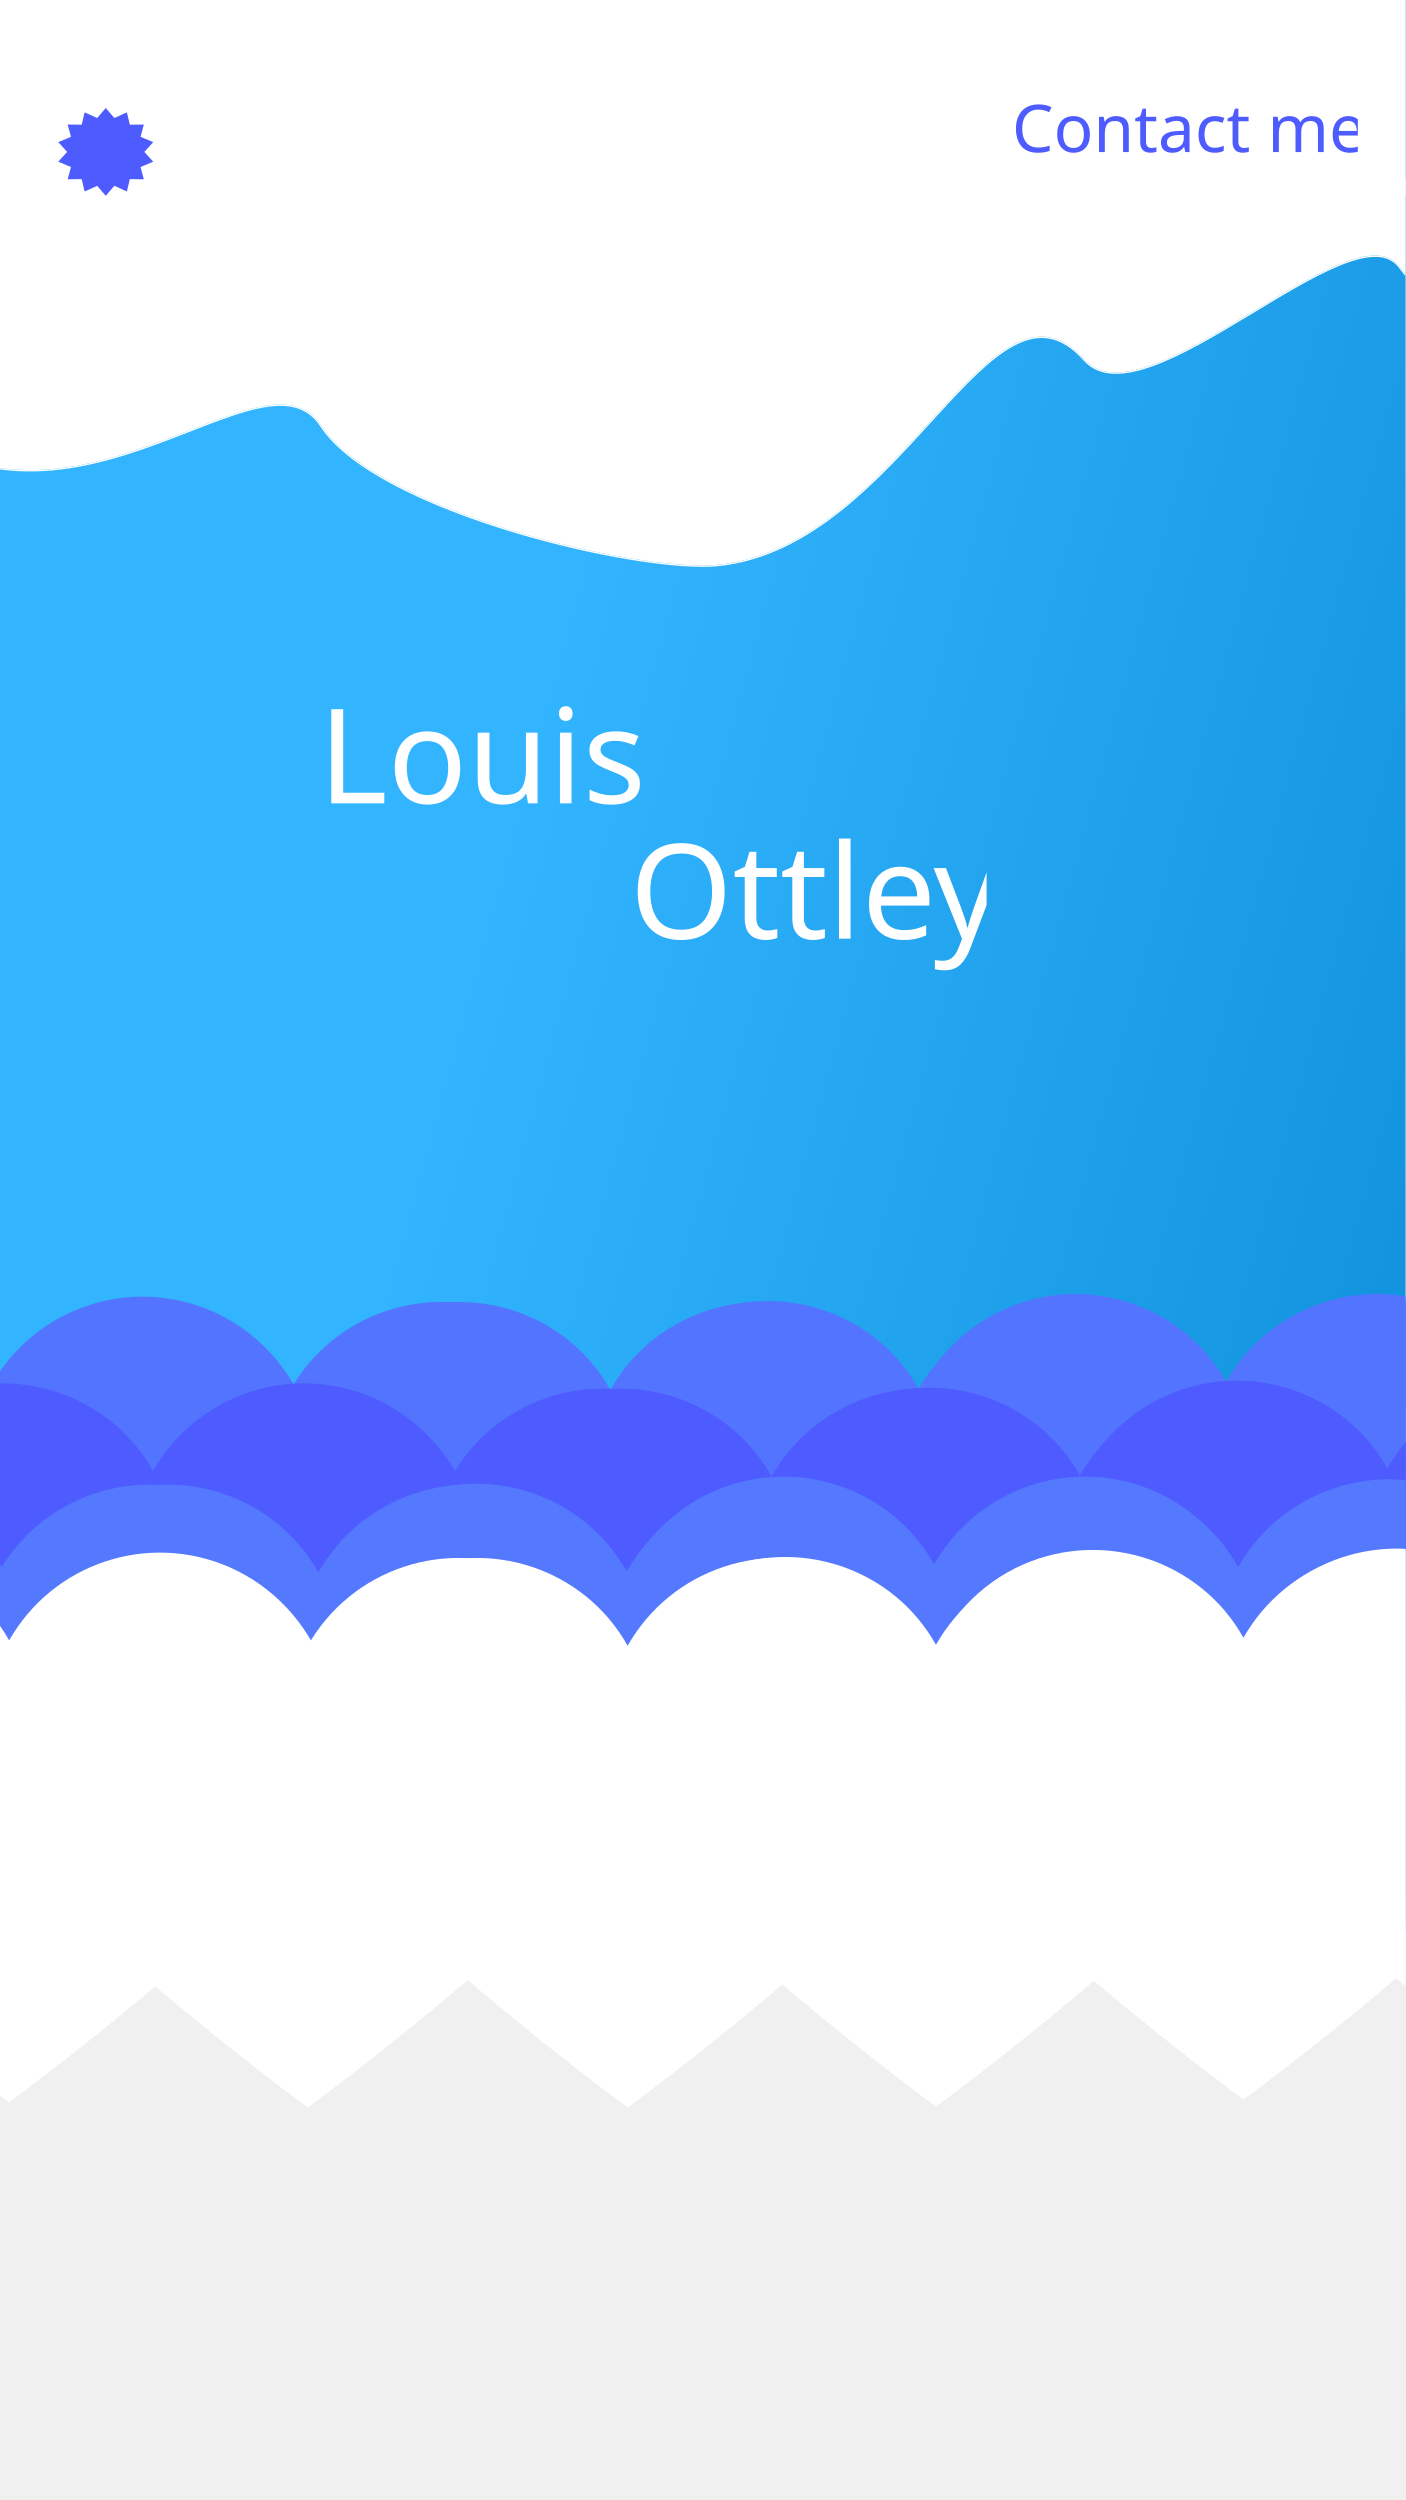
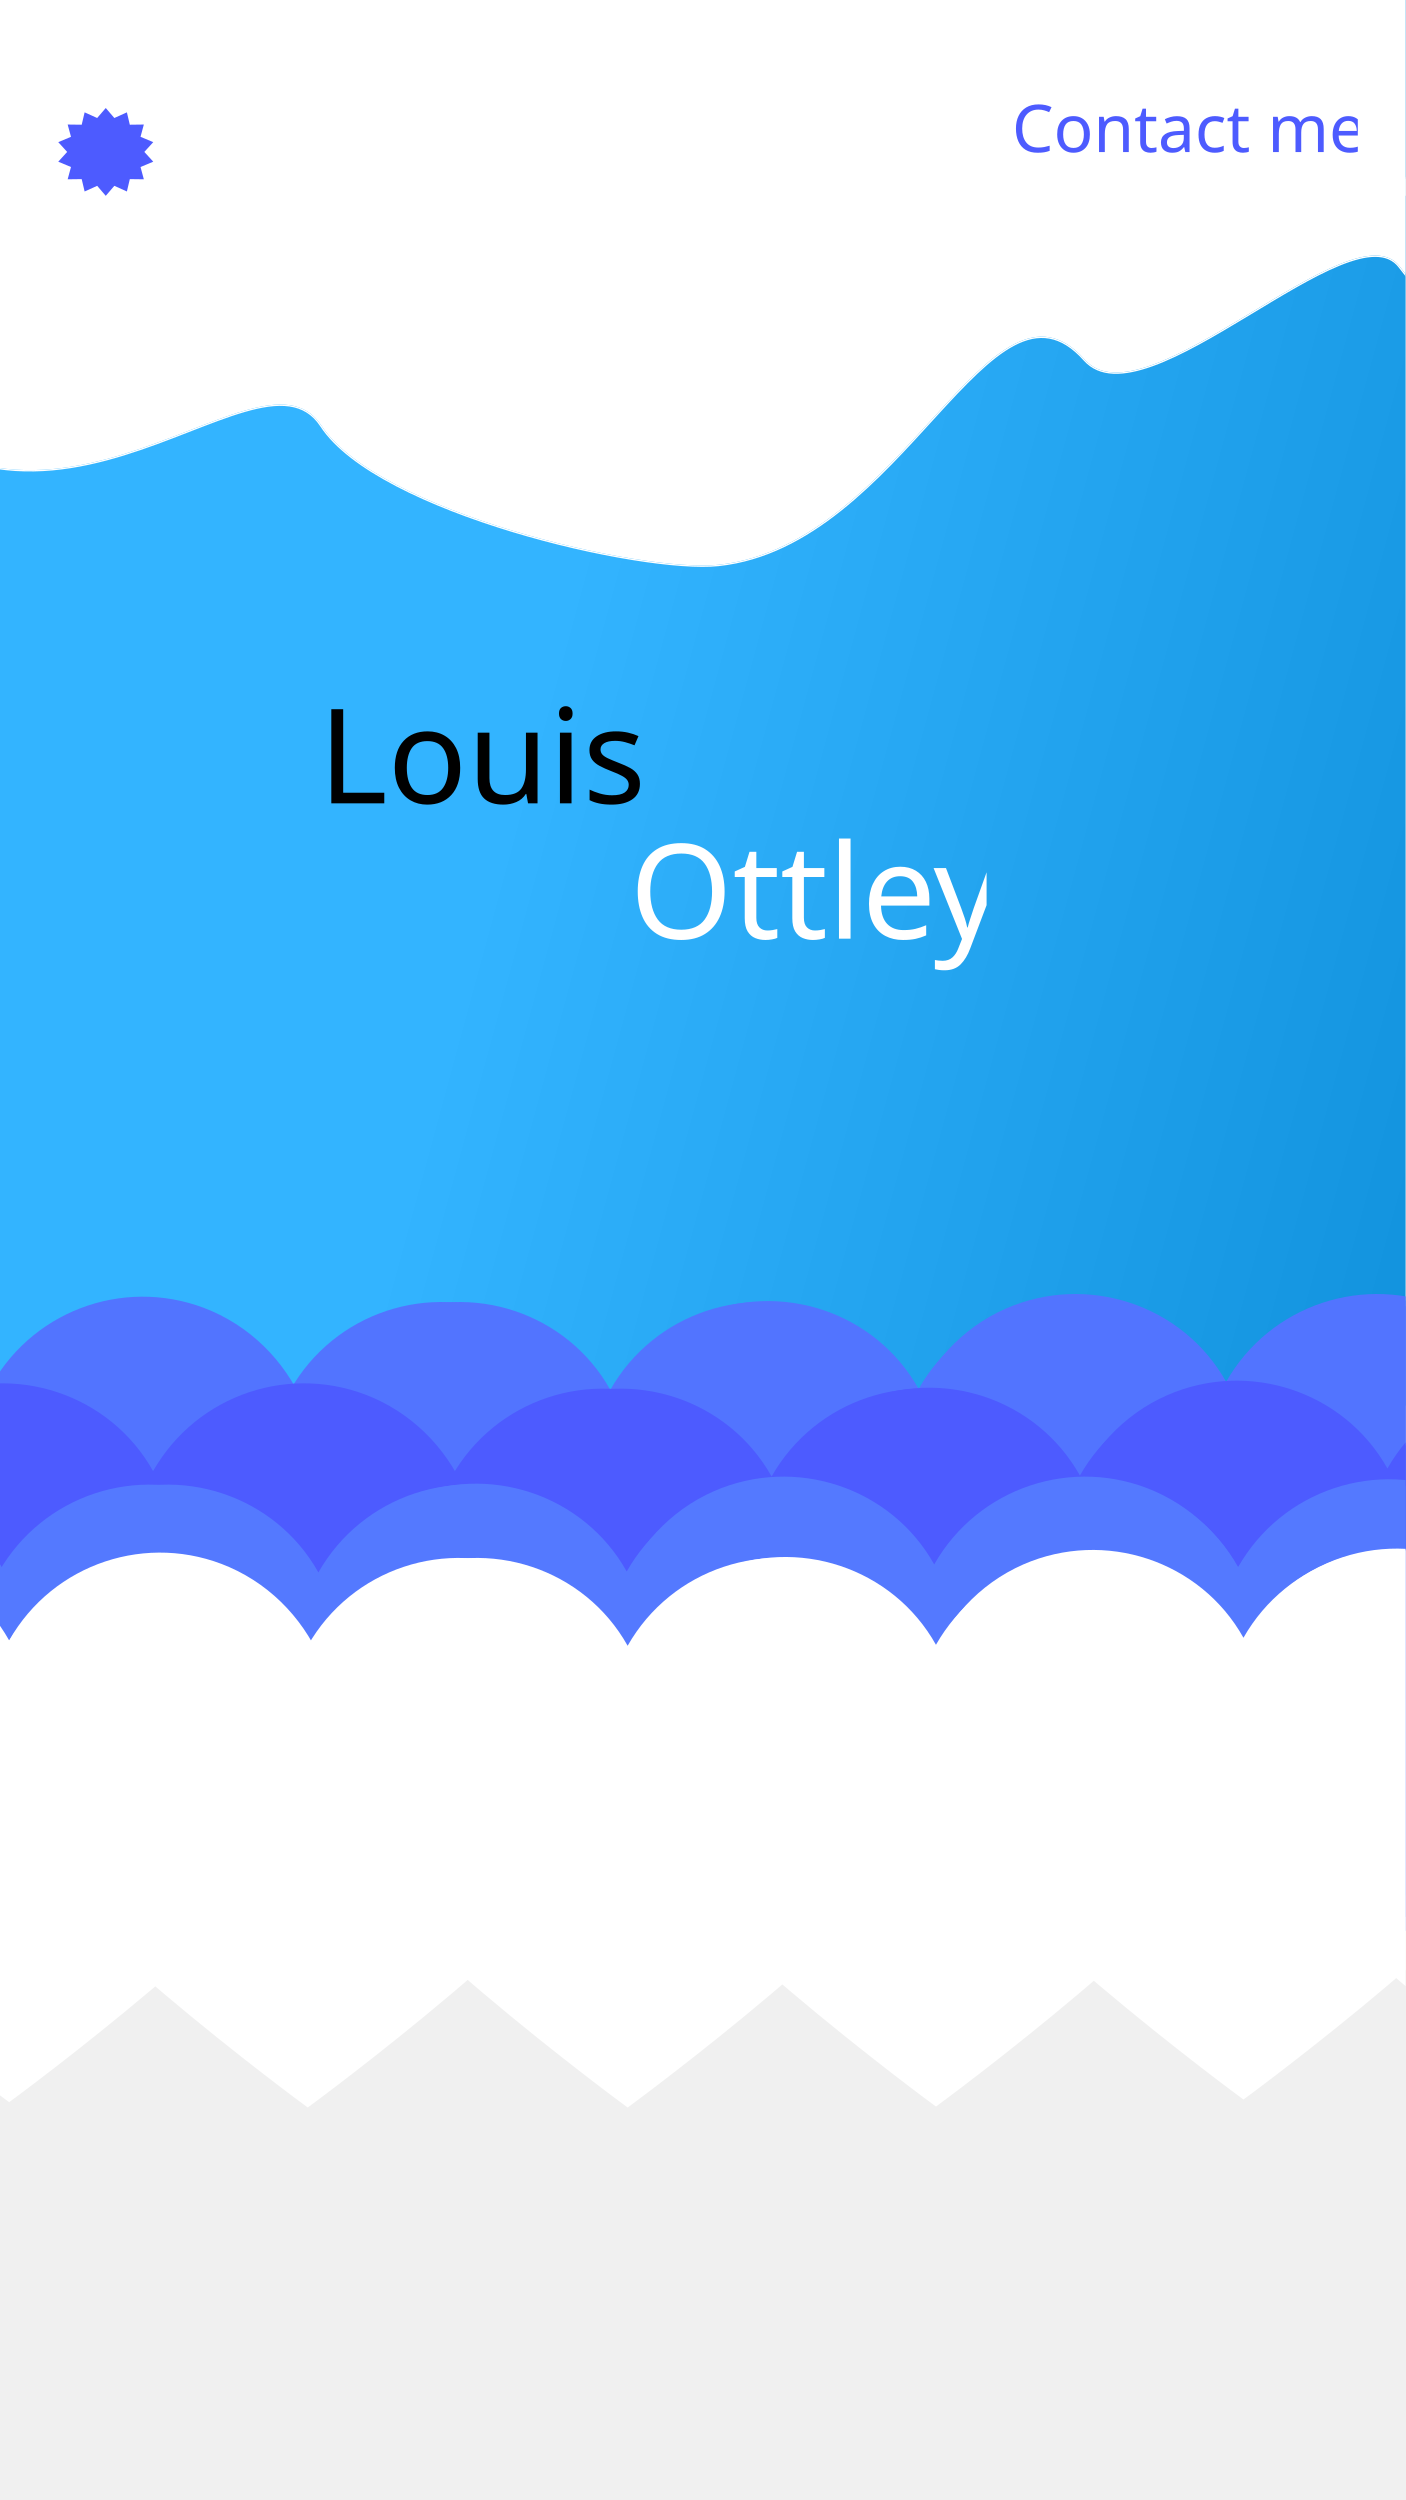
<svg xmlns="http://www.w3.org/2000/svg" style="isolation:isolate" viewBox="0 0 768 1366" width="768pt" height="1366pt">
  <defs>
    <clipPath id="_clipPath_n1DUqri5avAUTOEhZgF6GoHhDYIVfBUy">
      <rect width="768" height="1366" />
    </clipPath>
  </defs>
  <g clip-path="url(#_clipPath_n1DUqri5avAUTOEhZgF6GoHhDYIVfBUy)">
    <clipPath id="_clipPath_XuavwjbEu80a0ZkfBtqwYwNzuWLukdmh">
      <rect x="0" y="0" width="768" height="1366" transform="matrix(1,0,0,1,0,0)" fill="rgb(255,255,255)" />
    </clipPath>
    <g clip-path="url(#_clipPath_XuavwjbEu80a0ZkfBtqwYwNzuWLukdmh)">
      <g>
        <line x1="0" y1="511.307" x2="0" y2="508.78" />
        <line x1="0" y1="504.324" x2="0" y2="481.719" />
        <linearGradient id="_lgradient_0" x1="0.222" y1="0.452" x2="0.848" y2="0.546" gradientTransform="matrix(1366,0,0,768,0,0)" gradientUnits="userSpaceOnUse">
          <stop offset="0%" stop-opacity="1" style="stop-color:rgb(51,180,255)" />
          <stop offset="100%" stop-opacity="1" style="stop-color:rgb(0,129,204)" />
        </linearGradient>
        <path d=" M 0 481.719 L 0 0 L 1366 0 L 1366 768 L 0 768 L 0 575.463" fill="url(#_lgradient_0)" />
        <clipPath id="_clipPath_rmgNFn2moEaxnjIFczB4UUkNUaJTj6zP">
          <rect x="174.045" y="361.024" width="187" height="95.976" transform="matrix(1,0,0,1,0,0)" fill="rgb(255,255,255)" />
        </clipPath>
        <g clip-path="url(#_clipPath_rmgNFn2moEaxnjIFczB4UUkNUaJTj6zP)">
          <g>
            <g clip-path="url(#_clipPath_EHOFvuFGz8yntD67M4kPsdzS2JoUZEB3)">
-               <text transform="matrix(1,0,0,1,174.045,438.928)" style="font-family: 'Playfair Display';font-weight:400;font-size:72px;font-style:normal;fill:#FFFFFF;">Louis</text>
+               <text transform="matrix(1,0,0,1,174.045,438.928)" style="font-family: 'Playfair Display';font-weight:400;font-size:72px;font-style:normal;">Louis</text>
            </g>
            <defs>
              <clipPath id="_clipPath_EHOFvuFGz8yntD67M4kPsdzS2JoUZEB3">
                <rect x="0" y="0" width="179" height="95.976" transform="matrix(1,0,0,1,174.045,361.024)" />
              </clipPath>
            </defs>
          </g>
        </g>
        <clipPath id="_clipPath_GEi8eZTA8TrAPThWgSR0egEVFsDUywhV">
          <rect x="344.07" y="434.985" width="202" height="95.976" transform="matrix(1,0,0,1,0,0)" fill="rgb(255,255,255)" />
        </clipPath>
        <g clip-path="url(#_clipPath_GEi8eZTA8TrAPThWgSR0egEVFsDUywhV)">
          <g>
            <g clip-path="url(#_clipPath_hThEffkwpzcHWFF5Wg3Uou5cm7qnFtJJ)">
              <text transform="matrix(1,0,0,1,344.07,512.889)" style="font-family: 'Playfair Display';font-weight:400;font-size:72px;font-style:normal;font-variant-ligatures:none;fill:#FFFFFF;stroke:none;">Ottley</text>
            </g>
            <defs>
              <clipPath id="_clipPath_hThEffkwpzcHWFF5Wg3Uou5cm7qnFtJJ">
                <rect x="0" y="0" width="195" height="95.976" transform="matrix(1,0,0,1,344.07,434.985)" />
              </clipPath>
            </defs>
          </g>
        </g>
        <line x1="0" y1="575.463" x2="0" y2="540.818" />
        <line x1="0" y1="540.818" x2="0" y2="534.443" />
        <line x1="0" y1="534.443" x2="0" y2="530.961" />
        <line x1="0" y1="530.961" x2="0" y2="511.307" />
        <rect x="-187" y="-52" width="1002" height="159" transform="matrix(1,0,0,1,0,0)" fill="rgb(255,255,255)" />
        <line x1="0" y1="508.78" x2="0" y2="504.324" />
        <g>
          <g>
            <g>
              <path d=" M 841.023 846.289 C 820.266 896.749 672.464 1005.543 669.959 1007.333 L 669.959 1007.333 C 667.454 1005.543 519.651 896.749 498.894 846.289 C 478.138 795.829 500.684 736.421 549.713 714.949 C 594.089 695.624 646.339 712.802 669.959 755.031 C 693.936 712.802 745.828 695.624 790.205 714.949 C 839.234 736.421 862.138 795.471 841.023 846.289 Z " fill="rgb(82,116,255)" />
            </g>
          </g>
        </g>
        <g>
          <g>
            <path d=" M 673 850.139 C 652.243 900.599 504.441 1009.393 501.936 1011.182 L 501.936 1011.182 C 499.431 1009.393 351.628 900.599 330.871 850.139 C 310.115 799.678 332.661 740.271 381.69 718.799 C 426.066 699.473 478.316 716.651 501.936 758.881 C 525.913 716.651 577.805 699.473 622.182 718.799 C 671.211 740.271 694.115 799.321 673 850.139 Z " fill="rgb(82,116,255)" />
          </g>
        </g>
        <path d=" M 504.537 850.659 C 483.78 901.119 335.978 1009.913 333.473 1011.703 L 333.473 1011.703 C 330.968 1009.913 183.165 901.119 162.408 850.659 C 141.652 800.199 164.198 740.791 213.227 719.319 C 257.603 699.994 309.853 717.172 333.473 759.401 C 357.45 717.172 409.342 699.994 453.719 719.319 C 502.747 740.791 525.651 799.841 504.537 850.659 Z " fill="rgb(82,116,255)" />
        <path d=" M 329.739 850.659 C 308.982 901.119 161.18 1009.913 158.675 1011.703 L 158.675 1011.703 C 156.17 1009.913 8.367 901.119 -12.389 850.659 C -33.146 800.199 -10.6 740.791 38.429 719.319 C 82.805 699.994 135.055 717.172 158.675 759.401 C 182.652 717.172 234.544 699.994 278.921 719.319 C 327.95 740.791 350.854 799.841 329.739 850.659 Z " fill="rgb(82,116,255)" />
        <path d=" M 166.594 847.746 C 145.838 898.206 -1.965 1007 -4.47 1008.789 L -4.47 1008.789 C -6.975 1007 -154.777 898.206 -175.534 847.746 C -196.291 797.285 -173.745 737.878 -124.716 716.406 C -80.339 697.08 -28.09 714.258 -4.47 756.488 C 19.508 714.258 71.4 697.08 115.776 716.406 C 164.805 737.878 187.709 796.927 166.594 847.746 Z " fill="rgb(82,116,255)" />
        <g>
          <g>
            <g>
              <path d=" M 1514.723 626.721 C 1493.966 677.182 1346.164 899.272 1343.659 901.061 L 1343.659 901.061 C 1341.154 899.272 1193.351 790.478 1172.595 740.017 C 1151.838 689.557 1174.384 630.15 1223.413 608.677 C 1267.789 589.352 1320.039 606.53 1343.659 648.759 C 1367.636 606.53 1419.528 476.056 1463.905 495.381 C 1512.934 516.854 1535.838 575.903 1514.723 626.721 Z " fill="rgb(82,116,255)" />
            </g>
          </g>
        </g>
        <g>
          <g>
            <path d=" M 1346.7 743.867 C 1325.943 794.327 1178.141 903.121 1175.636 904.911 L 1175.636 904.911 C 1173.131 903.121 1025.328 901.327 1004.572 850.867 C 983.815 800.407 1006.361 740.999 1055.39 719.527 C 1099.766 700.202 1152.016 610.38 1175.636 652.609 C 1199.614 610.38 1251.505 593.202 1295.882 612.527 C 1344.911 633.999 1367.815 693.049 1346.7 743.867 Z " fill="rgb(82,116,255)" />
          </g>
        </g>
        <path d=" M 1178.237 744.387 C 1157.48 794.848 1009.678 1010.642 1007.173 1012.431 L 1007.173 1012.431 C 1004.668 1010.642 856.865 901.848 836.109 851.387 C 815.352 800.927 837.898 741.52 886.927 720.047 C 931.303 700.722 983.553 717.9 1007.173 760.129 C 1031.15 717.9 1083.042 700.722 1127.419 720.047 C 1176.448 741.52 1199.352 693.569 1178.237 744.387 Z " fill="rgb(82,116,255)" />
        <path d=" M 1003.439 851.387 C 982.682 901.848 834.88 1010.642 832.375 1012.431 L 832.375 1012.431 C 829.87 1010.642 682.067 901.848 661.311 851.387 C 640.554 800.927 663.1 741.52 712.129 720.047 C 756.505 700.722 808.755 717.9 832.375 760.129 C 856.353 717.9 908.244 700.722 952.621 720.047 C 1001.65 741.52 1024.554 800.569 1003.439 851.387 Z " fill="rgb(82,116,255)" />
        <path d=" M 840.294 848.474 C 819.538 898.934 671.735 1007.728 669.23 1009.518 L 669.23 1009.518 C 666.725 1007.728 518.923 898.934 498.166 848.474 C 477.409 798.014 499.955 738.606 548.984 717.134 C 593.361 697.809 645.61 714.987 669.23 757.216 C 693.208 714.987 745.1 697.809 789.476 717.134 C 838.505 738.606 861.409 797.656 840.294 848.474 Z " fill="rgb(82,116,255)" />
        <g>
          <g>
            <g>
              <path d=" M 929.15 893.63 C 908.393 944.09 760.591 1052.884 758.086 1054.674 L 758.086 1054.674 C 755.581 1052.884 607.778 944.09 587.022 893.63 C 566.265 843.17 588.811 783.762 637.84 762.29 C 682.216 742.965 734.466 760.143 758.086 802.372 C 782.063 760.143 833.955 742.965 878.332 762.29 C 927.361 783.762 950.265 842.812 929.15 893.63 Z " fill="rgb(77,91,255)" />
            </g>
          </g>
        </g>
        <g>
          <g>
            <path d=" M 761.127 897.48 C 740.37 947.94 592.568 1056.734 590.063 1058.524 L 590.063 1058.524 C 587.558 1056.734 439.755 947.94 418.999 897.48 C 398.242 847.019 420.788 787.612 469.817 766.14 C 514.193 746.814 566.443 763.992 590.063 806.222 C 614.041 763.992 665.932 746.814 710.309 766.14 C 759.338 787.612 782.242 846.662 761.127 897.48 Z " fill="rgb(77,91,255)" />
          </g>
        </g>
        <path d=" M 592.664 898 C 571.907 948.46 424.105 1057.254 421.6 1059.044 L 421.6 1059.044 C 419.095 1057.254 271.292 948.46 250.536 898 C 229.779 847.54 252.325 788.132 301.354 766.66 C 345.73 747.335 397.98 764.513 421.6 806.742 C 445.577 764.513 497.469 747.335 541.846 766.66 C 590.875 788.132 613.779 847.182 592.664 898 Z " fill="rgb(77,91,255)" />
        <path d=" M 417.866 898 C 397.11 948.46 249.307 1057.254 246.802 1059.044 L 246.802 1059.044 C 244.297 1057.254 96.495 948.46 75.738 898 C 54.981 847.54 77.527 788.132 126.556 766.66 C 170.933 747.335 223.182 764.513 246.802 806.742 C 270.78 764.513 322.672 747.335 367.048 766.66 C 416.077 788.132 438.981 847.182 417.866 898 Z " fill="rgb(77,91,255)" />
        <path d=" M 254.722 895.087 C 233.965 945.547 86.163 1054.341 83.657 1056.13 L 83.657 1056.13 C 81.152 1054.341 -66.65 945.547 -87.407 895.087 C -108.164 844.626 -85.617 785.219 -36.589 763.747 C 7.788 744.421 60.038 761.599 83.657 803.829 C 107.635 761.599 159.527 744.421 203.903 763.747 C 252.932 785.219 275.836 844.268 254.722 895.087 Z " fill="rgb(77,91,255)" />
        <g>
          <g>
            <path d=" M 1600.157 677.184 C 1579.4 727.644 1431.598 836.438 1429.093 838.227 L 1429.093 838.227 C 1426.588 836.438 1278.785 840.94 1258.028 790.48 C 1237.272 740.019 1259.818 680.612 1308.847 659.14 C 1353.223 639.814 1405.473 543.696 1429.093 585.926 C 1453.07 543.696 1504.962 526.518 1549.339 545.844 C 1598.368 567.316 1621.272 626.365 1600.157 677.184 Z " fill="rgb(77,91,255)" />
          </g>
        </g>
        <path d=" M 1431.694 677.704 C 1410.937 728.164 1263.135 950.254 1260.63 952.044 L 1260.63 952.044 C 1258.124 950.254 1110.322 948.46 1089.565 898 C 1068.809 847.54 1091.355 788.132 1140.384 766.66 C 1184.76 747.335 1237.01 657.513 1260.63 699.742 C 1284.607 657.513 1336.499 640.335 1380.876 659.66 C 1429.904 681.132 1452.808 626.886 1431.694 677.704 Z " fill="rgb(77,91,255)" />
        <path d=" M 1256.896 791 C 1236.139 841.46 1088.337 1057.254 1085.832 1059.044 L 1085.832 1059.044 C 1083.327 1057.254 935.525 948.46 914.768 898 C 894.011 847.54 916.557 788.132 965.586 766.66 C 1009.962 747.335 1062.212 764.513 1085.832 806.742 C 1109.81 764.513 1161.701 640.335 1206.078 659.66 C 1255.107 681.132 1278.011 740.182 1256.896 791 Z " fill="rgb(77,91,255)" />
        <path d=" M 1093.751 895.087 C 1072.995 945.547 925.192 1054.341 922.687 1056.13 L 922.687 1056.13 C 920.182 1054.341 772.38 945.547 751.623 895.087 C 730.866 844.626 753.412 785.219 802.441 763.747 C 846.818 744.421 899.067 761.599 922.687 803.829 C 946.665 761.599 998.557 744.421 1042.933 763.747 C 1091.962 785.219 1114.866 844.268 1093.751 895.087 Z " fill="rgb(77,91,255)" />
        <g>
          <g>
            <g>
              <path d=" M 681.52 946.069 C 660.763 996.53 512.961 1105.324 510.456 1107.113 L 510.456 1107.113 C 507.95 1105.324 360.148 996.53 339.391 946.069 C 318.635 895.609 341.181 836.202 390.21 814.729 C 434.586 795.404 486.836 812.582 510.456 854.811 C 534.433 812.582 586.325 795.404 630.702 814.729 C 679.73 836.202 702.634 895.251 681.52 946.069 Z " fill="rgb(84,121,255)" />
            </g>
          </g>
        </g>
        <g>
          <g>
            <path d=" M 513.497 949.919 C 492.74 1000.38 344.938 1109.174 342.433 1110.963 L 342.433 1110.963 C 339.928 1109.174 192.125 1000.38 171.368 949.919 C 150.612 899.459 173.158 840.052 222.187 818.579 C 266.563 799.254 318.813 816.432 342.433 858.661 C 366.41 816.432 418.302 799.254 462.679 818.579 C 511.708 840.052 534.612 899.101 513.497 949.919 Z " fill="rgb(84,121,255)" />
          </g>
        </g>
        <path d=" M 345.034 950.439 C 324.277 1000.9 176.475 1109.694 173.97 1111.483 L 173.97 1111.483 C 171.464 1109.694 23.662 1000.9 2.905 950.439 C -17.851 899.979 4.695 840.572 53.724 819.099 C 98.1 799.774 150.35 816.952 173.97 859.181 C 197.947 816.952 249.839 799.774 294.216 819.099 C 343.244 840.572 366.148 899.621 345.034 950.439 Z " fill="rgb(84,121,255)" />
        <path d=" M 170.236 950.439 C 149.479 1000.9 1.677 1109.694 -0.828 1111.483 L -0.828 1111.483 C -3.333 1109.694 -151.136 1000.9 -171.893 950.439 C -192.649 899.979 -170.103 840.572 -121.074 819.099 C -76.698 799.774 -24.448 816.952 -0.828 859.181 C 23.149 816.952 75.041 799.774 119.418 819.099 C 168.447 840.572 191.351 899.621 170.236 950.439 Z " fill="rgb(84,121,255)" />
        <path d=" M 7.091 947.526 C -13.666 997.986 -161.468 1106.78 -163.973 1108.57 L -163.973 1108.57 C -166.478 1106.78 -314.281 997.986 -335.037 947.526 C -355.794 897.066 -333.248 837.658 -284.219 816.186 C -239.843 796.861 -187.593 814.039 -163.973 856.268 C -139.995 814.039 -88.104 796.861 -43.727 816.186 C 5.302 837.658 28.206 896.708 7.091 947.526 Z " fill="rgb(84,121,255)" />
        <g>
          <g>
            <g>
              <path d=" M 1522.006 725.773 C 1501.25 776.234 1353.447 998.324 1350.942 1000.113 L 1350.942 1000.113 C 1348.437 998.324 1200.635 889.53 1179.878 839.069 C 1159.121 788.609 1181.667 729.202 1230.696 707.729 C 1275.073 688.404 1327.322 705.582 1350.942 747.811 C 1374.92 705.582 1426.812 575.108 1471.188 594.433 C 1520.217 615.906 1543.121 674.955 1522.006 725.773 Z " fill="rgb(84,121,255)" />
            </g>
          </g>
        </g>
        <g>
          <g>
            <path d=" M 1353.983 842.919 C 1333.227 893.38 1185.424 1002.174 1182.919 1003.963 L 1182.919 1003.963 C 1180.414 1002.174 1032.612 1000.38 1011.855 949.919 C 991.098 899.459 1013.644 840.052 1062.673 818.579 C 1107.05 799.254 1159.299 709.432 1182.919 751.661 C 1206.897 709.432 1258.789 692.254 1303.165 711.579 C 1352.194 733.052 1375.098 792.101 1353.983 842.919 Z " fill="rgb(84,121,255)" />
          </g>
        </g>
        <path d=" M 1185.52 843.439 C 1164.764 893.9 1016.961 1109.694 1014.456 1111.483 L 1014.456 1111.483 C 1011.951 1109.694 864.149 1000.9 843.392 950.439 C 822.635 899.979 845.181 840.572 894.21 819.099 C 938.587 799.774 990.836 816.952 1014.456 859.181 C 1038.434 816.952 1090.326 799.774 1134.702 819.099 C 1183.731 840.572 1206.635 792.621 1185.52 843.439 Z " fill="rgb(84,121,255)" />
        <path d=" M 1010.722 950.439 C 989.966 1000.9 842.163 1109.694 839.658 1111.483 L 839.658 1111.483 C 837.153 1109.694 689.351 1000.9 668.594 950.439 C 647.837 899.979 670.383 840.572 719.412 819.099 C 763.789 799.774 816.038 816.952 839.658 859.181 C 863.636 816.952 915.528 799.774 959.904 819.099 C 1008.933 840.572 1031.837 899.621 1010.722 950.439 Z " fill="rgb(84,121,255)" />
        <path d=" M 847.578 947.526 C 826.821 997.986 679.019 1106.78 676.513 1108.57 L 676.513 1108.57 C 674.008 1106.78 526.206 997.986 505.449 947.526 C 484.692 897.066 507.239 837.658 556.267 816.186 C 600.644 796.861 652.894 814.039 676.513 856.268 C 700.491 814.039 752.383 796.861 796.759 816.186 C 845.788 837.658 868.692 896.708 847.578 947.526 Z " fill="rgb(84,121,255)" />
        <g>
          <g>
            <g>
              <path d=" M 850.491 986.127 C 829.734 1036.588 681.932 1145.382 679.427 1147.171 L 679.427 1147.171 C 676.922 1145.382 529.12 1036.588 508.363 986.127 C 487.606 935.667 510.152 876.26 559.181 854.787 C 603.557 835.462 655.807 852.64 679.427 894.869 C 703.405 852.64 755.296 835.462 799.673 854.787 C 848.702 876.26 871.606 935.309 850.491 986.127 Z " fill="rgb(255,255,255)" />
            </g>
          </g>
        </g>
        <g>
          <g>
            <path d=" M 682.468 989.977 C 661.711 1040.437 513.909 1149.231 511.404 1151.021 L 511.404 1151.021 C 508.899 1149.231 361.096 1040.437 340.34 989.977 C 319.583 939.517 342.129 880.109 391.158 858.637 C 435.534 839.312 487.784 856.49 511.404 898.719 C 535.382 856.49 587.273 839.312 631.65 858.637 C 680.679 880.109 703.583 939.159 682.468 989.977 Z " fill="rgb(255,255,255)" />
          </g>
        </g>
        <path d=" M 514.005 990.497 C 493.248 1040.958 345.446 1149.752 342.941 1151.541 L 342.941 1151.541 C 340.436 1149.752 192.633 1040.958 171.877 990.497 C 151.12 940.037 173.666 880.63 222.695 859.157 C 267.071 839.832 319.321 857.01 342.941 899.239 C 366.918 857.01 418.81 839.832 463.187 859.157 C 512.216 880.63 535.12 939.679 514.005 990.497 Z " fill="rgb(255,255,255)" />
        <path d=" M 339.207 990.497 C 318.45 1040.958 170.648 1149.752 168.143 1151.541 L 168.143 1151.541 C 165.638 1149.752 17.835 1040.958 -2.921 990.497 C -23.678 940.037 -1.132 880.63 47.897 859.157 C 92.273 839.832 144.523 857.01 168.143 899.239 C 192.121 857.01 244.012 839.832 288.389 859.157 C 337.418 880.63 360.322 939.679 339.207 990.497 Z " fill="rgb(255,255,255)" />
        <path d=" M 176.062 987.584 C 155.306 1038.044 7.503 1146.838 4.998 1148.628 L 4.998 1148.628 C 2.493 1146.838 -145.309 1038.044 -166.066 987.584 C -186.823 937.124 -164.277 877.716 -115.248 856.244 C -70.871 836.919 -18.622 854.097 4.998 896.326 C 28.976 854.097 80.868 836.919 125.244 856.244 C 174.273 877.716 197.177 936.766 176.062 987.584 Z " fill="rgb(255,255,255)" />
        <g>
          <g>
            <g>
              <path d=" M 1690.978 763.646 C 1670.221 814.107 1522.419 922.901 1519.913 924.69 L 1519.913 924.69 C 1517.408 922.901 1369.606 927.403 1348.849 876.942 C 1328.092 826.482 1350.639 767.075 1399.667 745.602 C 1444.044 726.277 1496.294 630.159 1519.913 672.388 C 1543.891 630.159 1595.783 612.981 1640.159 632.306 C 1689.188 653.779 1712.092 712.828 1690.978 763.646 Z " fill="rgb(255,255,255)" />
            </g>
          </g>
        </g>
        <g>
          <g>
            <path d=" M 1522.955 767.496 C 1502.198 817.956 1354.396 1040.046 1351.89 1041.836 L 1351.89 1041.836 C 1349.385 1040.046 1201.583 931.252 1180.826 880.792 C 1160.069 830.332 1182.616 770.924 1231.644 749.452 C 1276.021 730.127 1328.271 747.305 1351.89 789.534 C 1375.868 747.305 1427.76 616.831 1472.136 636.156 C 1521.165 657.628 1544.069 716.678 1522.955 767.496 Z " fill="rgb(255,255,255)" />
          </g>
        </g>
        <path d=" M 1354.491 881.312 C 1333.735 931.773 1185.932 1040.567 1183.427 1042.356 L 1183.427 1042.356 C 1180.922 1040.567 1033.12 1038.773 1012.363 988.312 C 991.606 937.852 1014.152 878.445 1063.181 856.972 C 1107.558 837.647 1159.808 747.825 1183.427 790.054 C 1207.405 747.825 1259.297 730.647 1303.673 749.972 C 1352.702 771.445 1375.606 830.494 1354.491 881.312 Z " fill="rgb(255,255,255)" />
        <path d=" M 1179.694 881.312 C 1158.937 931.773 1011.135 1147.567 1008.629 1149.356 L 1008.629 1149.356 C 1006.124 1147.567 858.322 1038.773 837.565 988.312 C 816.808 937.852 839.355 878.445 888.383 856.972 C 932.76 837.647 985.01 854.825 1008.629 897.054 C 1032.607 854.825 1084.499 837.647 1128.875 856.972 C 1177.904 878.445 1200.808 830.494 1179.694 881.312 Z " fill="rgb(255,255,255)" />
        <path d=" M 1016.549 985.399 C 995.792 1035.859 847.99 1144.653 845.485 1146.443 L 845.485 1146.443 C 842.98 1144.653 695.177 1035.859 674.42 985.399 C 653.664 934.939 676.21 875.531 725.239 854.059 C 769.615 834.734 821.865 851.912 845.485 894.141 C 869.462 851.912 921.354 834.734 965.731 854.059 C 1014.759 875.531 1037.663 934.581 1016.549 985.399 Z " fill="rgb(255,255,255)" />
        <mask id="_mask_Xmjh3U1FvFKf1haGIGVejBXA6f4eC6Z4" x="-200%" y="-200%" width="400%" height="400%">
          <rect x="-200%" y="-200%" width="400%" height="400%" style="fill:white;" />
          <path d=" M 730.767 58.462 C 836.15 158.535 846.103 252.744 764.819 145.66 C 739.098 111.774 625.471 233.281 592.717 196.512 C 541.305 138.8 493.62 297.797 392.598 308.598 C 350.762 313.071 206.52 279.732 175.66 232.598 C 139.89 177.963 12.714 343.184 -94.402 189.598 C -201.518 36.012 616.109 -50.419 730.767 58.462 Z " fill="black" stroke="none" />
        </mask>
        <path d=" M 730.767 58.462 C 836.15 158.535 846.103 252.744 764.819 145.66 C 739.098 111.774 625.471 233.281 592.717 196.512 C 541.305 138.8 493.62 297.797 392.598 308.598 C 350.762 313.071 206.52 279.732 175.66 232.598 C 139.89 177.963 12.714 343.184 -94.402 189.598 C -201.518 36.012 616.109 -50.419 730.767 58.462 Z " fill="rgb(255,255,255)" />
        <path d=" M 730.767 58.462 C 836.15 158.535 846.103 252.744 764.819 145.66 C 739.098 111.774 625.471 233.281 592.717 196.512 C 541.305 138.8 493.62 297.797 392.598 308.598 C 350.762 313.071 206.52 279.732 175.66 232.598 C 139.89 177.963 12.714 343.184 -94.402 189.598 C -201.518 36.012 616.109 -50.419 730.767 58.462 Z " fill="rgb(255,255,255)" mask="url(#_mask_Xmjh3U1FvFKf1haGIGVejBXA6f4eC6Z4)" vector-effect="non-scaling-stroke" stroke-width="2" stroke="rgb(255,255,255)" stroke-opacity="100" stroke-linejoin="miter" stroke-linecap="square" stroke-miterlimit="3" />
        <mask id="_mask_MGVqQXitVayINPkSMzB87KRB9PzLW874" x="-200%" y="-200%" width="400%" height="400%">
          <rect x="-200%" y="-200%" width="400%" height="400%" style="fill:white;" />
          <path d=" M -187 197 L -345 280 L -255 227" fill="black" stroke="none" />
        </mask>
        <path d=" M -187 197 L -345 280 L -255 227" fill="rgb(255,255,255)" />
        <path d=" M -187 197 L -345 280 L -255 227" fill="rgb(255,255,255)" mask="url(#_mask_MGVqQXitVayINPkSMzB87KRB9PzLW874)" vector-effect="non-scaling-stroke" stroke-width="2" stroke="rgb(0,0,0)" stroke-opacity="100" stroke-linejoin="miter" stroke-linecap="square" stroke-miterlimit="3" />
        <clipPath id="_clipPath_Jagt3nnuDptt1tNWI6WFNO2HTXKatfG9">
          <rect x="552.911" y="44.151" width="191" height="47.988" transform="matrix(1,0,0,1,0,0)" fill="rgb(255,255,255)" />
        </clipPath>
        <g clip-path="url(#_clipPath_Jagt3nnuDptt1tNWI6WFNO2HTXKatfG9)">
          <g>
            <g clip-path="url(#_clipPath_terc90tst0GTwUqNTgibjokUTBUkpRMl)">
              <text transform="matrix(1,0,0,1,552.911,83.103)" style="font-family: 'Playfair Display';font-weight:400;font-size:36px;font-style:normal;font-variant-ligatures:none;fill:#4D5BFF;stroke:none;">Contact me</text>
            </g>
            <defs>
              <clipPath id="_clipPath_terc90tst0GTwUqNTgibjokUTBUkpRMl">
                <rect x="0" y="0" width="189" height="47.988" transform="matrix(1,0,0,1,552.911,44.151)" />
              </clipPath>
            </defs>
          </g>
        </g>
        <path d=" M 57.784 59.012 L 62.475 64.475 L 69.332 61.387 L 70.929 68.145 L 78.593 68.045 L 76.781 74.759 L 83.733 77.667 L 78.867 83.006 L 83.733 88.345 L 76.781 91.253 L 78.593 97.966 L 70.929 97.866 L 69.332 104.624 L 62.475 101.537 L 57.784 107 L 53.092 101.537 L 46.235 104.624 L 44.638 97.866 L 36.974 97.966 L 38.786 91.253 L 31.833 88.345 L 36.699 83.006 L 31.833 77.667 L 38.786 74.759 L 36.974 68.045 L 44.638 68.145 L 46.235 61.387 L 53.092 64.475 L 57.784 59.012 L 57.784 59.012 Z " fill-rule="evenodd" fill="rgb(77,91,255)" />
      </g>
    </g>
  </g>
</svg>
